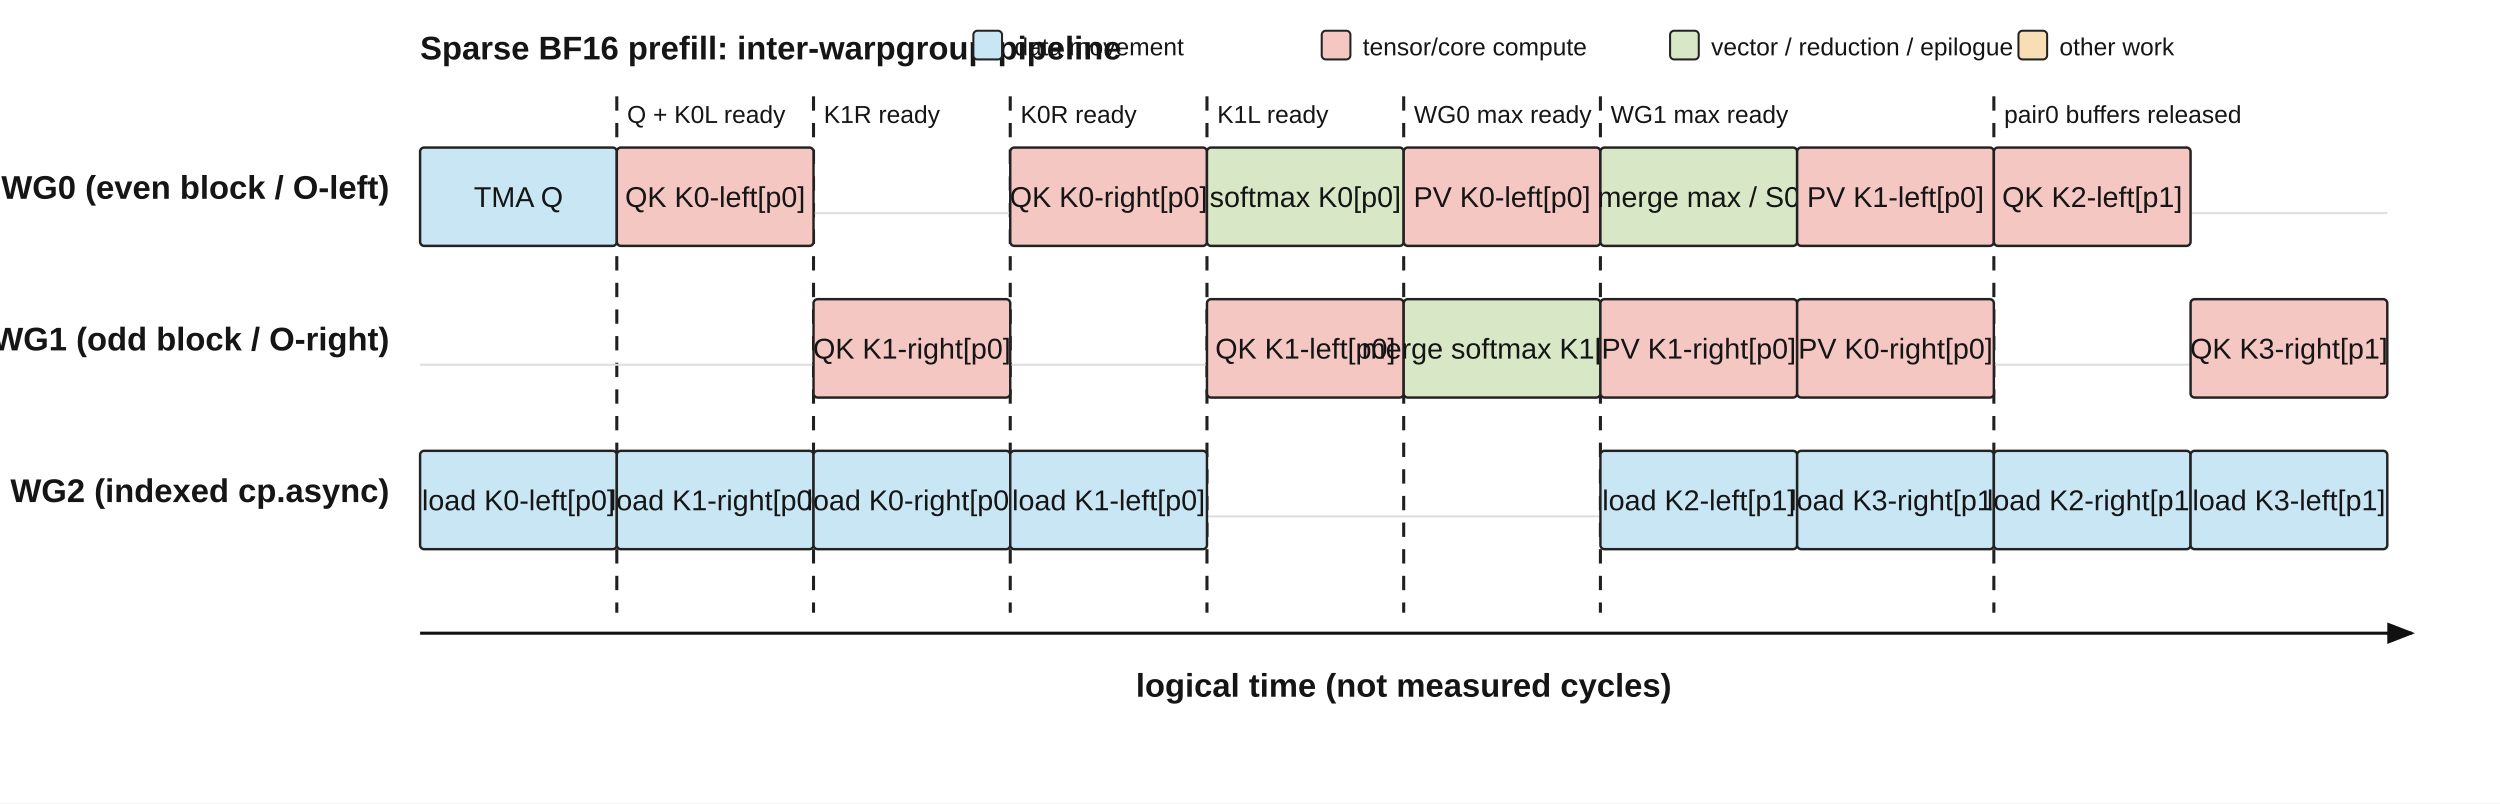
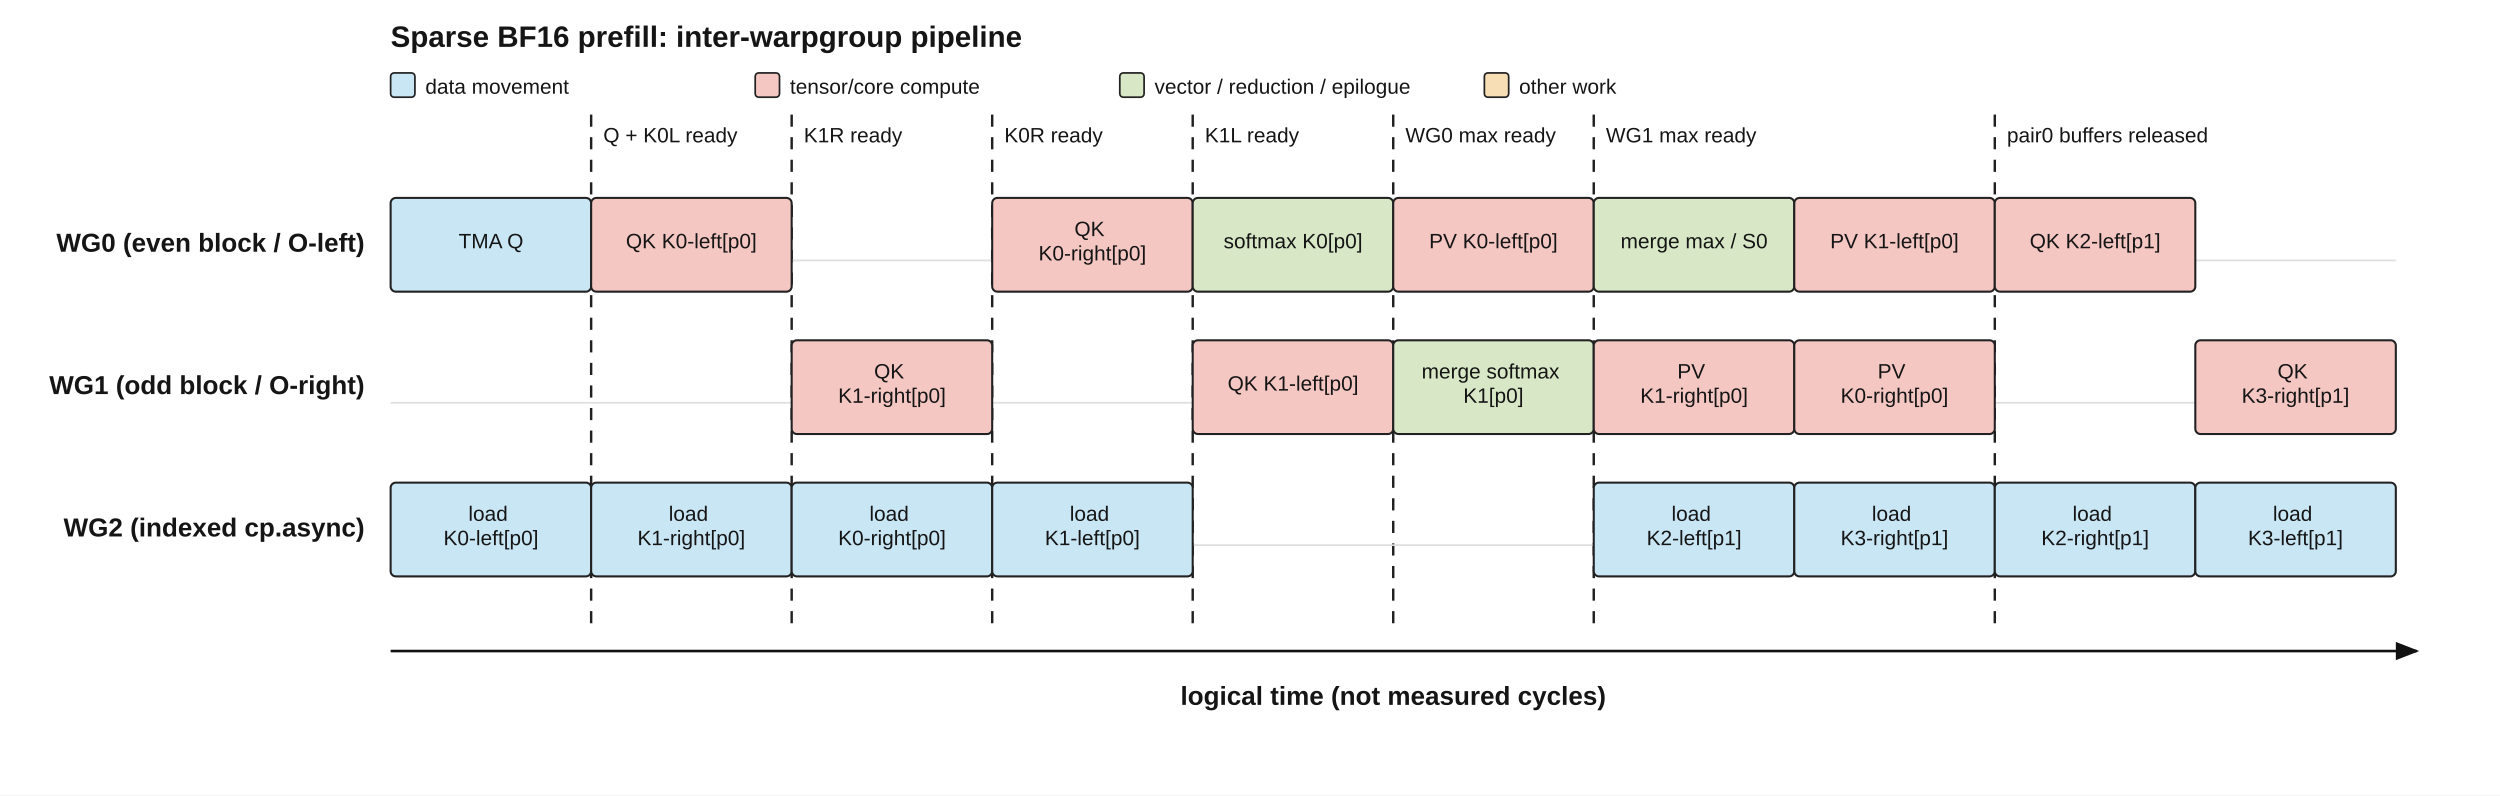
- <svg xmlns="http://www.w3.org/2000/svg" width="1220" height="392" viewBox="0 0 1220 392" role="img">
+ <svg xmlns="http://www.w3.org/2000/svg" width="1440" height="458" viewBox="0 0 1440 458" role="img">
  <defs>
    <marker id="arrow" markerWidth="9" markerHeight="7" refX="8" refY="3.5" orient="auto">
      <path d="M0,0 L9,3.5 L0,7 Z" fill="#111" />
    </marker>
  </defs>
  <rect width="100%" height="100%" fill="white" />
-   <style>text { font-family: Arial, "Microsoft YaHei", sans-serif; fill: #151515; } .label { font-size: 16px; font-weight: 600; } .event { font-size: 14px; } .small { font-size: 12px; } .sync { stroke: #202020; stroke-width: 1.5; stroke-dasharray: 7 6; }</style>
-   <text x="205" y="29" class="label">Sparse BF16 prefill: inter-warpgroup pipeline</text>
-   <rect x="475" y="15" width="14" height="14" rx="2" fill="#c9e6f5" stroke="#222" />
-   <text x="495" y="27" class="small">data movement</text>
-   <rect x="645" y="15" width="14" height="14" rx="2" fill="#f4c7c3" stroke="#222" />
-   <text x="665" y="27" class="small">tensor/core compute</text>
-   <rect x="815" y="15" width="14" height="14" rx="2" fill="#d8e8c6" stroke="#222" />
-   <text x="835" y="27" class="small">vector / reduction / epilogue</text>
-   <rect x="985" y="15" width="14" height="14" rx="2" fill="#f7deb5" stroke="#222" />
-   <text x="1005" y="27" class="small">other work</text>
-   <line x1="301.0" y1="47" x2="301.0" y2="299" class="sync" />
-   <text x="306.0" y="60" class="small">Q + K0L ready</text>
-   <line x1="397.0" y1="47" x2="397.0" y2="299" class="sync" />
-   <text x="402.0" y="60" class="small">K1R ready</text>
-   <line x1="493.0" y1="47" x2="493.0" y2="299" class="sync" />
-   <text x="498.0" y="60" class="small">K0R ready</text>
-   <line x1="589.0" y1="47" x2="589.0" y2="299" class="sync" />
-   <text x="594.0" y="60" class="small">K1L ready</text>
-   <line x1="685.0" y1="47" x2="685.0" y2="299" class="sync" />
-   <text x="690.0" y="60" class="small">WG0 max ready</text>
-   <line x1="781.0" y1="47" x2="781.0" y2="299" class="sync" />
-   <text x="786.0" y="60" class="small">WG1 max ready</text>
-   <line x1="973.0" y1="47" x2="973.0" y2="299" class="sync" />
-   <text x="978.0" y="60" class="small">pair0 buffers released</text>
-   <text x="190" y="97" text-anchor="end" class="label">WG0 (even block / O-left)</text>
-   <line x1="205" y1="104" x2="1165" y2="104" stroke="#dedede" />
-   <rect x="205.0" y="72" width="96.0" height="48" rx="2" fill="#c9e6f5" stroke="#222" stroke-width="1.2" />
-   <text x="253.0" y="101" text-anchor="middle" class="event">TMA Q</text>
-   <rect x="301.0" y="72" width="96.0" height="48" rx="2" fill="#f4c7c3" stroke="#222" stroke-width="1.2" />
-   <text x="349.0" y="101" text-anchor="middle" class="event">QK K0-left[p0]</text>
-   <rect x="493.0" y="72" width="96.0" height="48" rx="2" fill="#f4c7c3" stroke="#222" stroke-width="1.2" />
-   <text x="541.0" y="101" text-anchor="middle" class="event">QK K0-right[p0]</text>
-   <rect x="589.0" y="72" width="96.0" height="48" rx="2" fill="#d8e8c6" stroke="#222" stroke-width="1.2" />
-   <text x="637.0" y="101" text-anchor="middle" class="event">softmax K0[p0]</text>
-   <rect x="685.0" y="72" width="96.0" height="48" rx="2" fill="#f4c7c3" stroke="#222" stroke-width="1.2" />
-   <text x="733.0" y="101" text-anchor="middle" class="event">PV K0-left[p0]</text>
-   <rect x="781.0" y="72" width="96.0" height="48" rx="2" fill="#d8e8c6" stroke="#222" stroke-width="1.2" />
-   <text x="829.0" y="101" text-anchor="middle" class="event">merge max / S0</text>
-   <rect x="877.0" y="72" width="96.0" height="48" rx="2" fill="#f4c7c3" stroke="#222" stroke-width="1.2" />
-   <text x="925.0" y="101" text-anchor="middle" class="event">PV K1-left[p0]</text>
-   <rect x="973.0" y="72" width="96.0" height="48" rx="2" fill="#f4c7c3" stroke="#222" stroke-width="1.2" />
-   <text x="1021.0" y="101" text-anchor="middle" class="event">QK K2-left[p1]</text>
-   <text x="190" y="171" text-anchor="end" class="label">WG1 (odd block / O-right)</text>
-   <line x1="205" y1="178" x2="1165" y2="178" stroke="#dedede" />
-   <rect x="397.0" y="146" width="96.0" height="48" rx="2" fill="#f4c7c3" stroke="#222" stroke-width="1.2" />
-   <text x="445.0" y="175" text-anchor="middle" class="event">QK K1-right[p0]</text>
-   <rect x="589.0" y="146" width="96.0" height="48" rx="2" fill="#f4c7c3" stroke="#222" stroke-width="1.2" />
-   <text x="637.0" y="175" text-anchor="middle" class="event">QK K1-left[p0]</text>
-   <rect x="685.0" y="146" width="96.0" height="48" rx="2" fill="#d8e8c6" stroke="#222" stroke-width="1.2" />
-   <text x="733.0" y="175" text-anchor="middle" class="event">merge softmax K1[p0]</text>
-   <rect x="781.0" y="146" width="96.0" height="48" rx="2" fill="#f4c7c3" stroke="#222" stroke-width="1.2" />
-   <text x="829.0" y="175" text-anchor="middle" class="event">PV K1-right[p0]</text>
-   <rect x="877.0" y="146" width="96.0" height="48" rx="2" fill="#f4c7c3" stroke="#222" stroke-width="1.2" />
-   <text x="925.0" y="175" text-anchor="middle" class="event">PV K0-right[p0]</text>
-   <rect x="1069.0" y="146" width="96.0" height="48" rx="2" fill="#f4c7c3" stroke="#222" stroke-width="1.2" />
-   <text x="1117.0" y="175" text-anchor="middle" class="event">QK K3-right[p1]</text>
-   <text x="190" y="245" text-anchor="end" class="label">WG2 (indexed cp.async)</text>
-   <line x1="205" y1="252" x2="1165" y2="252" stroke="#dedede" />
-   <rect x="205.0" y="220" width="96.0" height="48" rx="2" fill="#c9e6f5" stroke="#222" stroke-width="1.2" />
-   <text x="253.0" y="249" text-anchor="middle" class="event">load K0-left[p0]</text>
-   <rect x="301.0" y="220" width="96.0" height="48" rx="2" fill="#c9e6f5" stroke="#222" stroke-width="1.2" />
-   <text x="349.0" y="249" text-anchor="middle" class="event">load K1-right[p0]</text>
-   <rect x="397.0" y="220" width="96.0" height="48" rx="2" fill="#c9e6f5" stroke="#222" stroke-width="1.2" />
-   <text x="445.0" y="249" text-anchor="middle" class="event">load K0-right[p0]</text>
-   <rect x="493.0" y="220" width="96.0" height="48" rx="2" fill="#c9e6f5" stroke="#222" stroke-width="1.2" />
-   <text x="541.0" y="249" text-anchor="middle" class="event">load K1-left[p0]</text>
-   <rect x="781.0" y="220" width="96.0" height="48" rx="2" fill="#c9e6f5" stroke="#222" stroke-width="1.2" />
-   <text x="829.0" y="249" text-anchor="middle" class="event">load K2-left[p1]</text>
-   <rect x="877.0" y="220" width="96.0" height="48" rx="2" fill="#c9e6f5" stroke="#222" stroke-width="1.2" />
-   <text x="925.0" y="249" text-anchor="middle" class="event">load K3-right[p1]</text>
-   <rect x="973.0" y="220" width="96.0" height="48" rx="2" fill="#c9e6f5" stroke="#222" stroke-width="1.2" />
-   <text x="1021.0" y="249" text-anchor="middle" class="event">load K2-right[p1]</text>
-   <rect x="1069.0" y="220" width="96.0" height="48" rx="2" fill="#c9e6f5" stroke="#222" stroke-width="1.2" />
-   <text x="1117.0" y="249" text-anchor="middle" class="event">load K3-left[p1]</text>
-   <line x1="205" y1="309" x2="1177" y2="309" stroke="#111" stroke-width="1.5" marker-end="url(#arrow)" />
-   <text x="685.0" y="340" text-anchor="middle" class="label">logical time (not measured cycles)</text>
+   <style>text { font-family: Arial, "Microsoft YaHei", sans-serif; fill: #151515; letter-spacing: 0; } .title { font-size: 17px; font-weight: 600; } .label { font-size: 15px; font-weight: 600; } .small { font-size: 12px; } .sync-label { font-size: 12px; } .sync { stroke: #202020; stroke-width: 1.4; stroke-dasharray: 7 6; }</style>
+   <text x="225" y="27" class="title">Sparse BF16 prefill: inter-warpgroup pipeline</text>
+   <rect x="225" y="42" width="14" height="14" rx="2" fill="#c9e6f5" stroke="#222" />
+   <text x="245" y="54" class="small">data movement</text>
+   <rect x="435" y="42" width="14" height="14" rx="2" fill="#f4c7c3" stroke="#222" />
+   <text x="455" y="54" class="small">tensor/core compute</text>
+   <rect x="645" y="42" width="14" height="14" rx="2" fill="#d8e8c6" stroke="#222" />
+   <text x="665" y="54" class="small">vector / reduction / epilogue</text>
+   <rect x="855" y="42" width="14" height="14" rx="2" fill="#f7deb5" stroke="#222" />
+   <text x="875" y="54" class="small">other work</text>
+   <line x1="340.5" y1="66" x2="340.5" y2="365" class="sync" />
+   <rect x="344.5" y="69" width="97.0" height="17" rx="2" fill="white" fill-opacity="0.94" />
+   <text x="347.5" y="82" text-anchor="start" class="sync-label">Q + K0L ready</text>
+   <line x1="456.0" y1="66" x2="456.0" y2="365" class="sync" />
+   <rect x="460.0" y="69" width="69.0" height="17" rx="2" fill="white" fill-opacity="0.94" />
+   <text x="463.0" y="82" text-anchor="start" class="sync-label">K1R ready</text>
+   <line x1="571.5" y1="66" x2="571.5" y2="365" class="sync" />
+   <rect x="575.5" y="69" width="69.0" height="17" rx="2" fill="white" fill-opacity="0.94" />
+   <text x="578.5" y="82" text-anchor="start" class="sync-label">K0R ready</text>
+   <line x1="687.0" y1="66" x2="687.0" y2="365" class="sync" />
+   <rect x="691.0" y="69" width="69.0" height="17" rx="2" fill="white" fill-opacity="0.94" />
+   <text x="694.0" y="82" text-anchor="start" class="sync-label">K1L ready</text>
+   <line x1="802.5" y1="66" x2="802.5" y2="365" class="sync" />
+   <rect x="806.5" y="69" width="97.0" height="17" rx="2" fill="white" fill-opacity="0.94" />
+   <text x="809.5" y="82" text-anchor="start" class="sync-label">WG0 max ready</text>
+   <line x1="918.0" y1="66" x2="918.0" y2="365" class="sync" />
+   <rect x="922.0" y="69" width="97.0" height="17" rx="2" fill="white" fill-opacity="0.94" />
+   <text x="925.0" y="82" text-anchor="start" class="sync-label">WG1 max ready</text>
+   <line x1="1149.0" y1="66" x2="1149.0" y2="365" class="sync" />
+   <rect x="1153.0" y="69" width="160.0" height="17" rx="2" fill="white" fill-opacity="0.94" />
+   <text x="1156.0" y="82" text-anchor="start" class="sync-label">pair0 buffers released</text>
+   <text x="210" y="145" text-anchor="end" class="label">WG0 (even block / O-left)</text>
+   <line x1="225" y1="150" x2="1380" y2="150" stroke="#dedede" />
+   <clipPath id="event-clip-0">
+     <rect x="228.0" y="117" width="109.5" height="48" rx="1" />
+   </clipPath>
+   <g>
+     <rect x="225.0" y="114" width="115.5" height="54" rx="3" fill="#c9e6f5" stroke="#222" stroke-width="1.2" />
+     <text x="282.8" y="143.0" text-anchor="middle" font-size="12px" clip-path="url(#event-clip-0)">
+       <tspan x="282.8" dy="0">TMA Q</tspan>
+     </text>
+   </g>
+   <clipPath id="event-clip-1">
+     <rect x="343.5" y="117" width="109.5" height="48" rx="1" />
+   </clipPath>
+   <g>
+     <rect x="340.5" y="114" width="115.5" height="54" rx="3" fill="#f4c7c3" stroke="#222" stroke-width="1.2" />
+     <text x="398.2" y="143.0" text-anchor="middle" font-size="12px" clip-path="url(#event-clip-1)">
+       <tspan x="398.2" dy="0">QK K0-left[p0]</tspan>
+     </text>
+   </g>
+   <clipPath id="event-clip-2">
+     <rect x="574.5" y="117" width="109.5" height="48" rx="1" />
+   </clipPath>
+   <g>
+     <rect x="571.5" y="114" width="115.5" height="54" rx="3" fill="#f4c7c3" stroke="#222" stroke-width="1.2" />
+     <text x="629.2" y="136.0" text-anchor="middle" font-size="12px" clip-path="url(#event-clip-2)">
+       <tspan x="629.2" dy="0">QK</tspan>
+       <tspan x="629.2" dy="14">K0-right[p0]</tspan>
+     </text>
+   </g>
+   <clipPath id="event-clip-3">
+     <rect x="690.0" y="117" width="109.5" height="48" rx="1" />
+   </clipPath>
+   <g>
+     <rect x="687.0" y="114" width="115.5" height="54" rx="3" fill="#d8e8c6" stroke="#222" stroke-width="1.2" />
+     <text x="744.8" y="143.0" text-anchor="middle" font-size="12px" clip-path="url(#event-clip-3)">
+       <tspan x="744.8" dy="0">softmax K0[p0]</tspan>
+     </text>
+   </g>
+   <clipPath id="event-clip-4">
+     <rect x="805.5" y="117" width="109.5" height="48" rx="1" />
+   </clipPath>
+   <g>
+     <rect x="802.5" y="114" width="115.5" height="54" rx="3" fill="#f4c7c3" stroke="#222" stroke-width="1.2" />
+     <text x="860.2" y="143.0" text-anchor="middle" font-size="12px" clip-path="url(#event-clip-4)">
+       <tspan x="860.2" dy="0">PV K0-left[p0]</tspan>
+     </text>
+   </g>
+   <clipPath id="event-clip-5">
+     <rect x="921.0" y="117" width="109.5" height="48" rx="1" />
+   </clipPath>
+   <g>
+     <rect x="918.0" y="114" width="115.5" height="54" rx="3" fill="#d8e8c6" stroke="#222" stroke-width="1.2" />
+     <text x="975.8" y="143.0" text-anchor="middle" font-size="12px" clip-path="url(#event-clip-5)">
+       <tspan x="975.8" dy="0">merge max / S0</tspan>
+     </text>
+   </g>
+   <clipPath id="event-clip-6">
+     <rect x="1036.5" y="117" width="109.5" height="48" rx="1" />
+   </clipPath>
+   <g>
+     <rect x="1033.5" y="114" width="115.5" height="54" rx="3" fill="#f4c7c3" stroke="#222" stroke-width="1.2" />
+     <text x="1091.2" y="143.0" text-anchor="middle" font-size="12px" clip-path="url(#event-clip-6)">
+       <tspan x="1091.2" dy="0">PV K1-left[p0]</tspan>
+     </text>
+   </g>
+   <clipPath id="event-clip-7">
+     <rect x="1152.0" y="117" width="109.5" height="48" rx="1" />
+   </clipPath>
+   <g>
+     <rect x="1149.0" y="114" width="115.5" height="54" rx="3" fill="#f4c7c3" stroke="#222" stroke-width="1.2" />
+     <text x="1206.8" y="143.0" text-anchor="middle" font-size="12px" clip-path="url(#event-clip-7)">
+       <tspan x="1206.8" dy="0">QK K2-left[p1]</tspan>
+     </text>
+   </g>
+   <text x="210" y="227" text-anchor="end" class="label">WG1 (odd block / O-right)</text>
+   <line x1="225" y1="232" x2="1380" y2="232" stroke="#dedede" />
+   <clipPath id="event-clip-8">
+     <rect x="459.0" y="199" width="109.5" height="48" rx="1" />
+   </clipPath>
+   <g>
+     <rect x="456.0" y="196" width="115.5" height="54" rx="3" fill="#f4c7c3" stroke="#222" stroke-width="1.2" />
+     <text x="513.8" y="218.0" text-anchor="middle" font-size="12px" clip-path="url(#event-clip-8)">
+       <tspan x="513.8" dy="0">QK</tspan>
+       <tspan x="513.8" dy="14">K1-right[p0]</tspan>
+     </text>
+   </g>
+   <clipPath id="event-clip-9">
+     <rect x="690.0" y="199" width="109.5" height="48" rx="1" />
+   </clipPath>
+   <g>
+     <rect x="687.0" y="196" width="115.5" height="54" rx="3" fill="#f4c7c3" stroke="#222" stroke-width="1.2" />
+     <text x="744.8" y="225.0" text-anchor="middle" font-size="12px" clip-path="url(#event-clip-9)">
+       <tspan x="744.8" dy="0">QK K1-left[p0]</tspan>
+     </text>
+   </g>
+   <clipPath id="event-clip-10">
+     <rect x="805.5" y="199" width="109.5" height="48" rx="1" />
+   </clipPath>
+   <g>
+     <rect x="802.5" y="196" width="115.5" height="54" rx="3" fill="#d8e8c6" stroke="#222" stroke-width="1.2" />
+     <text x="860.2" y="218.0" text-anchor="middle" font-size="12px" clip-path="url(#event-clip-10)">
+       <tspan x="860.2" dy="0">merge softmax</tspan>
+       <tspan x="860.2" dy="14">K1[p0]</tspan>
+     </text>
+   </g>
+   <clipPath id="event-clip-11">
+     <rect x="921.0" y="199" width="109.5" height="48" rx="1" />
+   </clipPath>
+   <g>
+     <rect x="918.0" y="196" width="115.5" height="54" rx="3" fill="#f4c7c3" stroke="#222" stroke-width="1.2" />
+     <text x="975.8" y="218.0" text-anchor="middle" font-size="12px" clip-path="url(#event-clip-11)">
+       <tspan x="975.8" dy="0">PV</tspan>
+       <tspan x="975.8" dy="14">K1-right[p0]</tspan>
+     </text>
+   </g>
+   <clipPath id="event-clip-12">
+     <rect x="1036.5" y="199" width="109.5" height="48" rx="1" />
+   </clipPath>
+   <g>
+     <rect x="1033.5" y="196" width="115.5" height="54" rx="3" fill="#f4c7c3" stroke="#222" stroke-width="1.2" />
+     <text x="1091.2" y="218.0" text-anchor="middle" font-size="12px" clip-path="url(#event-clip-12)">
+       <tspan x="1091.2" dy="0">PV</tspan>
+       <tspan x="1091.2" dy="14">K0-right[p0]</tspan>
+     </text>
+   </g>
+   <clipPath id="event-clip-13">
+     <rect x="1267.5" y="199" width="109.5" height="48" rx="1" />
+   </clipPath>
+   <g>
+     <rect x="1264.5" y="196" width="115.5" height="54" rx="3" fill="#f4c7c3" stroke="#222" stroke-width="1.2" />
+     <text x="1322.2" y="218.0" text-anchor="middle" font-size="12px" clip-path="url(#event-clip-13)">
+       <tspan x="1322.2" dy="0">QK</tspan>
+       <tspan x="1322.2" dy="14">K3-right[p1]</tspan>
+     </text>
+   </g>
+   <text x="210" y="309" text-anchor="end" class="label">WG2 (indexed cp.async)</text>
+   <line x1="225" y1="314" x2="1380" y2="314" stroke="#dedede" />
+   <clipPath id="event-clip-14">
+     <rect x="228.0" y="281" width="109.5" height="48" rx="1" />
+   </clipPath>
+   <g>
+     <rect x="225.0" y="278" width="115.5" height="54" rx="3" fill="#c9e6f5" stroke="#222" stroke-width="1.2" />
+     <text x="282.8" y="300.0" text-anchor="middle" font-size="12px" clip-path="url(#event-clip-14)">
+       <tspan x="282.8" dy="0">load</tspan>
+       <tspan x="282.8" dy="14">K0-left[p0]</tspan>
+     </text>
+   </g>
+   <clipPath id="event-clip-15">
+     <rect x="343.5" y="281" width="109.5" height="48" rx="1" />
+   </clipPath>
+   <g>
+     <rect x="340.5" y="278" width="115.5" height="54" rx="3" fill="#c9e6f5" stroke="#222" stroke-width="1.2" />
+     <text x="398.2" y="300.0" text-anchor="middle" font-size="12px" clip-path="url(#event-clip-15)">
+       <tspan x="398.2" dy="0">load</tspan>
+       <tspan x="398.2" dy="14">K1-right[p0]</tspan>
+     </text>
+   </g>
+   <clipPath id="event-clip-16">
+     <rect x="459.0" y="281" width="109.5" height="48" rx="1" />
+   </clipPath>
+   <g>
+     <rect x="456.0" y="278" width="115.5" height="54" rx="3" fill="#c9e6f5" stroke="#222" stroke-width="1.2" />
+     <text x="513.8" y="300.0" text-anchor="middle" font-size="12px" clip-path="url(#event-clip-16)">
+       <tspan x="513.8" dy="0">load</tspan>
+       <tspan x="513.8" dy="14">K0-right[p0]</tspan>
+     </text>
+   </g>
+   <clipPath id="event-clip-17">
+     <rect x="574.5" y="281" width="109.5" height="48" rx="1" />
+   </clipPath>
+   <g>
+     <rect x="571.5" y="278" width="115.5" height="54" rx="3" fill="#c9e6f5" stroke="#222" stroke-width="1.2" />
+     <text x="629.2" y="300.0" text-anchor="middle" font-size="12px" clip-path="url(#event-clip-17)">
+       <tspan x="629.2" dy="0">load</tspan>
+       <tspan x="629.2" dy="14">K1-left[p0]</tspan>
+     </text>
+   </g>
+   <clipPath id="event-clip-18">
+     <rect x="921.0" y="281" width="109.5" height="48" rx="1" />
+   </clipPath>
+   <g>
+     <rect x="918.0" y="278" width="115.5" height="54" rx="3" fill="#c9e6f5" stroke="#222" stroke-width="1.2" />
+     <text x="975.8" y="300.0" text-anchor="middle" font-size="12px" clip-path="url(#event-clip-18)">
+       <tspan x="975.8" dy="0">load</tspan>
+       <tspan x="975.8" dy="14">K2-left[p1]</tspan>
+     </text>
+   </g>
+   <clipPath id="event-clip-19">
+     <rect x="1036.5" y="281" width="109.5" height="48" rx="1" />
+   </clipPath>
+   <g>
+     <rect x="1033.5" y="278" width="115.5" height="54" rx="3" fill="#c9e6f5" stroke="#222" stroke-width="1.2" />
+     <text x="1091.2" y="300.0" text-anchor="middle" font-size="12px" clip-path="url(#event-clip-19)">
+       <tspan x="1091.2" dy="0">load</tspan>
+       <tspan x="1091.2" dy="14">K3-right[p1]</tspan>
+     </text>
+   </g>
+   <clipPath id="event-clip-20">
+     <rect x="1152.0" y="281" width="109.5" height="48" rx="1" />
+   </clipPath>
+   <g>
+     <rect x="1149.0" y="278" width="115.5" height="54" rx="3" fill="#c9e6f5" stroke="#222" stroke-width="1.2" />
+     <text x="1206.8" y="300.0" text-anchor="middle" font-size="12px" clip-path="url(#event-clip-20)">
+       <tspan x="1206.8" dy="0">load</tspan>
+       <tspan x="1206.8" dy="14">K2-right[p1]</tspan>
+     </text>
+   </g>
+   <clipPath id="event-clip-21">
+     <rect x="1267.5" y="281" width="109.5" height="48" rx="1" />
+   </clipPath>
+   <g>
+     <rect x="1264.5" y="278" width="115.5" height="54" rx="3" fill="#c9e6f5" stroke="#222" stroke-width="1.2" />
+     <text x="1322.2" y="300.0" text-anchor="middle" font-size="12px" clip-path="url(#event-clip-21)">
+       <tspan x="1322.2" dy="0">load</tspan>
+       <tspan x="1322.2" dy="14">K3-left[p1]</tspan>
+     </text>
+   </g>
+   <line x1="225" y1="375" x2="1392" y2="375" stroke="#111" stroke-width="1.5" marker-end="url(#arrow)" />
+   <text x="802.5" y="406" text-anchor="middle" class="label">logical time (not measured cycles)</text>
</svg>
